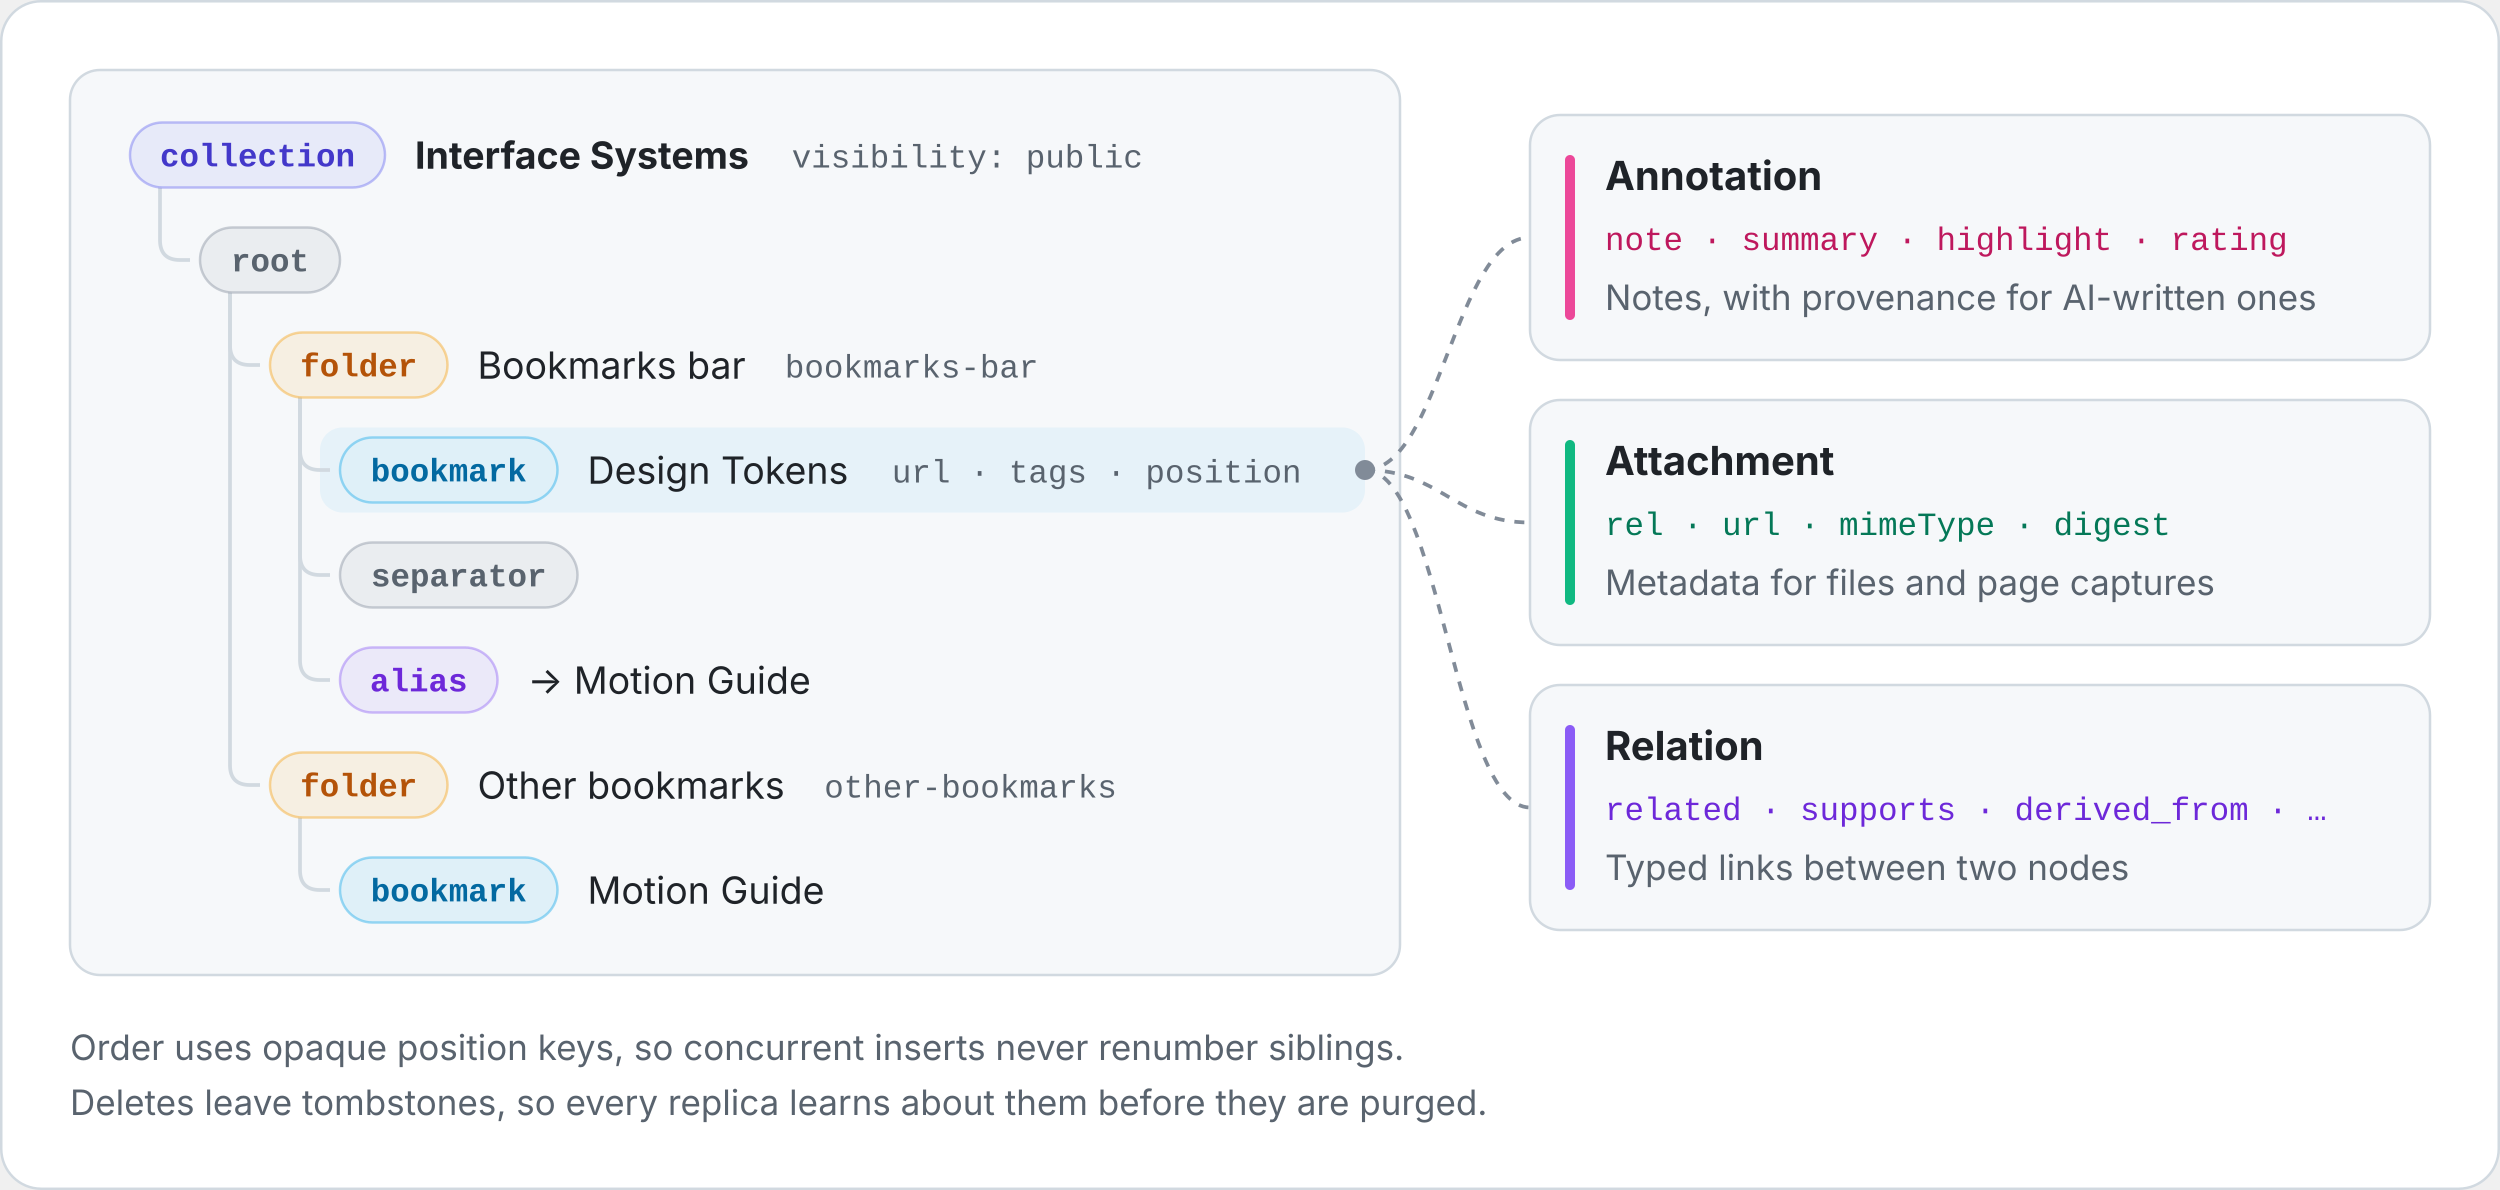
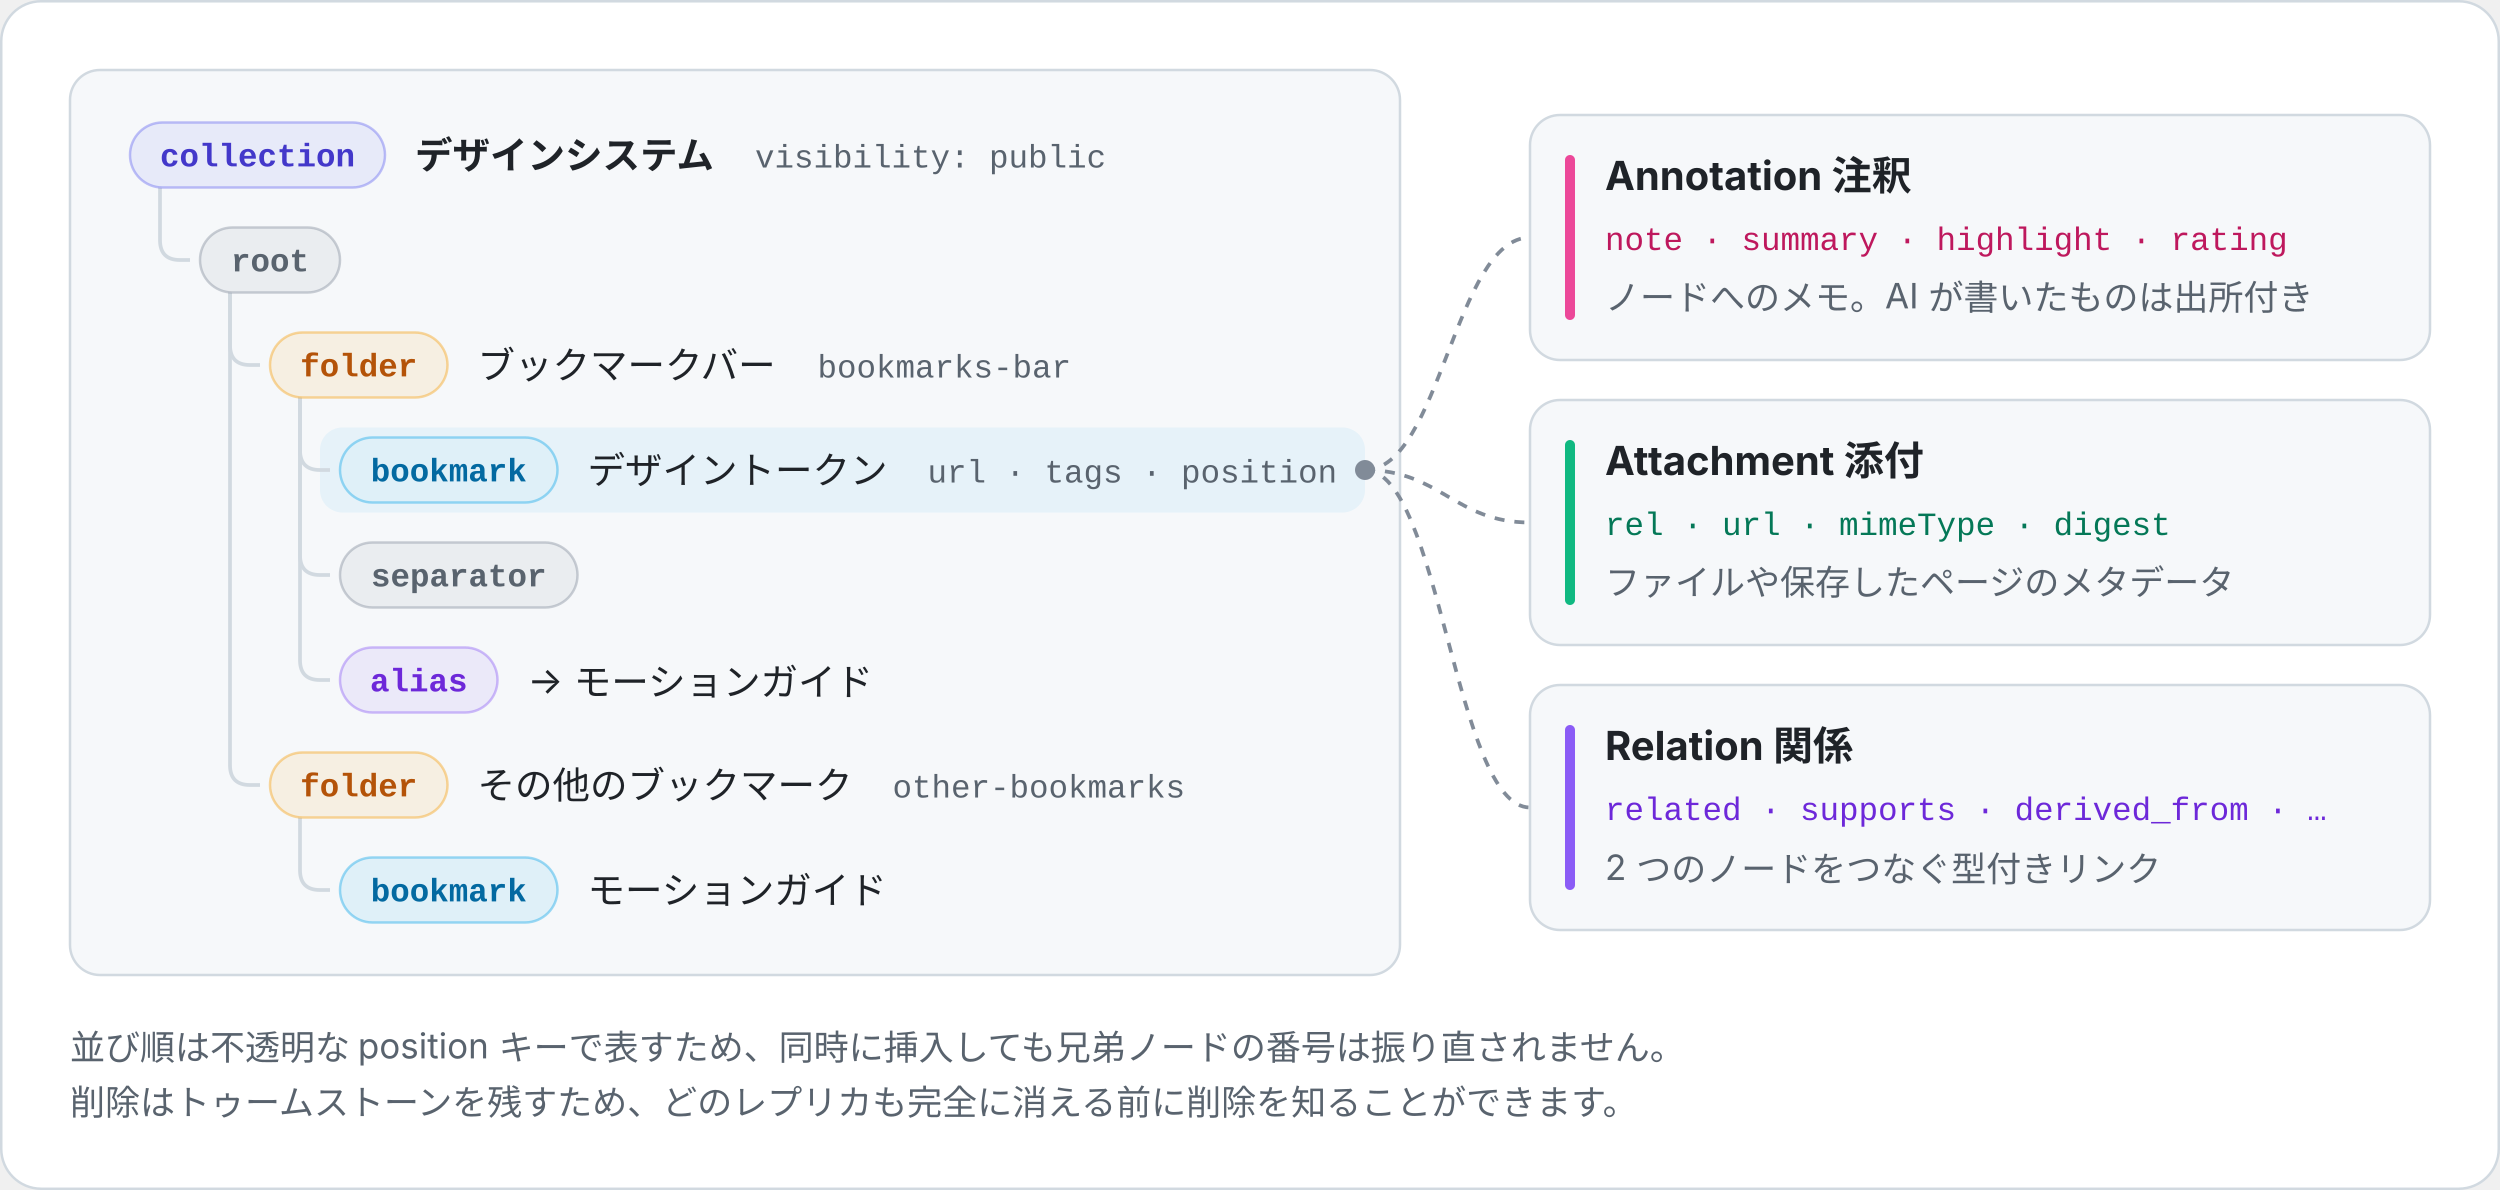
- <svg xmlns="http://www.w3.org/2000/svg" width="1000" height="476" viewBox="0 0 1000 476" role="img" aria-labelledby="title desc" xml:lang="en">
-   <style>text{font-family:Inter, 'Segoe UI', -apple-system, BlinkMacSystemFont, 'Helvetica Neue', Arial, 'PingFang SC', 'Hiragino Sans GB', 'Microsoft YaHei', 'Noto Sans CJK SC', sans-serif}.mono{font-family:ui-monospace, SFMono-Regular, Menlo, Consolas, 'Liberation Mono', monospace}</style>
+ <svg xmlns="http://www.w3.org/2000/svg" width="1000" height="476" viewBox="0 0 1000 476" role="img" aria-labelledby="title desc" xml:lang="ja">
+   <style>text{font-family:Inter, 'Segoe UI', -apple-system, BlinkMacSystemFont, 'Helvetica Neue', Arial, 'Hiragino Sans', 'Hiragino Kaku Gothic ProN', 'Yu Gothic', Meiryo, 'Noto Sans CJK JP', sans-serif}.mono{font-family:ui-monospace, SFMono-Regular, Menlo, Consolas, 'Liberation Mono', monospace}</style>
  <rect x="0.5" y="0.5" width="999" height="475" rx="16" fill="#ffffff" stroke="#d1d9e0" />
  <rect x="28" y="28" width="532" height="362" rx="12" fill="#f6f8fa" stroke="#d1d9e0" />
  <rect x="128" y="171" width="418" height="34" rx="9" fill="#0ea5e9" fill-opacity="0.07" />
  <path d="M64 75V96Q64 104 72 104H76" fill="none" stroke="#d1d9e0" stroke-width="1.5" />
  <path d="M92 117V138Q92 146 100 146H104" fill="none" stroke="#d1d9e0" stroke-width="1.5" />
  <path d="M120 159V180Q120 188 128 188H132" fill="none" stroke="#d1d9e0" stroke-width="1.5" />
  <path d="M120 159V222Q120 230 128 230H132" fill="none" stroke="#d1d9e0" stroke-width="1.5" />
  <path d="M120 159V264Q120 272 128 272H132" fill="none" stroke="#d1d9e0" stroke-width="1.5" />
  <path d="M92 117V306Q92 314 100 314H104" fill="none" stroke="#d1d9e0" stroke-width="1.5" />
  <path d="M120 327V348Q120 356 128 356H132" fill="none" stroke="#d1d9e0" stroke-width="1.5" />
  <rect x="52" y="49" width="102" height="26" rx="13" fill="#f6f8fa" />
  <rect x="52" y="49" width="102" height="26" rx="13" fill="#6366f1" fill-opacity="0.1" stroke="#6366f1" stroke-opacity="0.4" />
  <text x="103" y="66.55" font-size="13" font-weight="600" fill="#4338ca" text-anchor="middle" class="mono">collection</text>
-   <text x="166" y="67.5" font-size="15" font-weight="700" fill="#1f2328">Interface Systems</text>
-   <text x="316.7" y="67" font-size="13" fill="#59636e" class="mono">visibility: public</text>
+   <text x="166" y="67.5" font-size="15" font-weight="700" fill="#1f2328">デザインシステム</text>
+   <text x="302" y="67" font-size="13" fill="#59636e" class="mono">visibility: public</text>
  <rect x="80" y="91" width="56" height="26" rx="13" fill="#f6f8fa" />
  <rect x="80" y="91" width="56" height="26" rx="13" fill="#818b98" fill-opacity="0.1" stroke="#818b98" stroke-opacity="0.4" />
  <text x="108" y="108.55" font-size="13" font-weight="600" fill="#59636e" text-anchor="middle" class="mono">root</text>
  <rect x="108" y="133" width="71" height="26" rx="13" fill="#f6f8fa" />
  <rect x="108" y="133" width="71" height="26" rx="13" fill="#f59e0b" fill-opacity="0.1" stroke="#f59e0b" stroke-opacity="0.4" />
  <text x="143.5" y="150.55" font-size="13" font-weight="600" fill="#b45309" text-anchor="middle" class="mono">folder</text>
-   <text x="191" y="151.5" font-size="15" font-weight="400" fill="#1f2328">Bookmarks bar</text>
-   <text x="313.95" y="151" font-size="13" fill="#59636e" class="mono">bookmarks-bar</text>
+   <text x="191" y="151.5" font-size="15" font-weight="400" fill="#1f2328">ブックマークバー</text>
+   <text x="327" y="151" font-size="13" fill="#59636e" class="mono">bookmarks-bar</text>
  <rect x="136" y="175" width="87" height="26" rx="13" fill="#f6f8fa" />
  <rect x="136" y="175" width="87" height="26" rx="13" fill="#0ea5e9" fill-opacity="0.1" stroke="#0ea5e9" stroke-opacity="0.4" />
  <text x="179.5" y="192.55" font-size="13" font-weight="600" fill="#0369a1" text-anchor="middle" class="mono">bookmark</text>
-   <text x="235" y="193.5" font-size="15" font-weight="400" fill="#1f2328">Design Tokens</text>
-   <text x="356.75" y="193" font-size="13" fill="#59636e" class="mono">url · tags · position</text>
+   <text x="235" y="193.5" font-size="15" font-weight="400" fill="#1f2328">デザイントークン</text>
+   <text x="371" y="193" font-size="13" fill="#59636e" class="mono">url · tags · position</text>
  <rect x="136" y="217" width="95" height="26" rx="13" fill="#f6f8fa" />
  <rect x="136" y="217" width="95" height="26" rx="13" fill="#818b98" fill-opacity="0.1" stroke="#818b98" stroke-opacity="0.4" />
  <text x="183.5" y="234.55" font-size="13" font-weight="600" fill="#59636e" text-anchor="middle" class="mono">separator</text>
  <rect x="136" y="259" width="63" height="26" rx="13" fill="#f6f8fa" />
  <rect x="136" y="259" width="63" height="26" rx="13" fill="#8b5cf6" fill-opacity="0.1" stroke="#8b5cf6" stroke-opacity="0.4" />
  <text x="167.5" y="276.55" font-size="13" font-weight="600" fill="#6d28d9" text-anchor="middle" class="mono">alias</text>
-   <text x="211" y="277.5" font-size="15" font-weight="400" fill="#1f2328">→ Motion Guide</text>
+   <text x="211" y="277.5" font-size="15" font-weight="400" fill="#1f2328">→ モーションガイド</text>
  <rect x="108" y="301" width="71" height="26" rx="13" fill="#f6f8fa" />
  <rect x="108" y="301" width="71" height="26" rx="13" fill="#f59e0b" fill-opacity="0.1" stroke="#f59e0b" stroke-opacity="0.4" />
  <text x="143.5" y="318.55" font-size="13" font-weight="600" fill="#b45309" text-anchor="middle" class="mono">folder</text>
-   <text x="191" y="319.5" font-size="15" font-weight="400" fill="#1f2328">Other bookmarks</text>
-   <text x="329.7" y="319" font-size="13" fill="#59636e" class="mono">other-bookmarks</text>
+   <text x="191" y="319.5" font-size="15" font-weight="400" fill="#1f2328">その他のブックマーク</text>
+   <text x="357" y="319" font-size="13" fill="#59636e" class="mono">other-bookmarks</text>
  <rect x="136" y="343" width="87" height="26" rx="13" fill="#f6f8fa" />
  <rect x="136" y="343" width="87" height="26" rx="13" fill="#0ea5e9" fill-opacity="0.1" stroke="#0ea5e9" stroke-opacity="0.4" />
  <text x="179.5" y="360.55" font-size="13" font-weight="600" fill="#0369a1" text-anchor="middle" class="mono">bookmark</text>
-   <text x="235" y="361.5" font-size="15" font-weight="400" fill="#1f2328">Motion Guide</text>
+   <text x="235" y="361.5" font-size="15" font-weight="400" fill="#1f2328">モーションガイド</text>
  <path d="M546 188C576 188 582 95 612 95" fill="none" stroke="#818b98" stroke-width="1.5" stroke-dasharray="4 4" />
  <rect x="612" y="46" width="360" height="98" rx="12" fill="#f6f8fa" stroke="#d1d9e0" />
  <rect x="626" y="62" width="4" height="66" rx="2" fill="#ec4899" />
-   <text x="642" y="76" font-size="16" font-weight="700" fill="#1f2328">Annotation</text>
+   <text x="642" y="76" font-size="16" font-weight="700" fill="#1f2328">Annotation 注釈</text>
  <text x="642" y="100" font-size="13" fill="#be185d" class="mono">note · summary · highlight · rating</text>
-   <text x="642" y="124" font-size="14" fill="#59636e">Notes, with provenance for AI-written ones</text>
+   <text x="642" y="124" font-size="14" fill="#59636e">ノードへのメモ。AI が書いたものは出所付き</text>
  <path d="M546 188C576 188 582 209 612 209" fill="none" stroke="#818b98" stroke-width="1.5" stroke-dasharray="4 4" />
  <rect x="612" y="160" width="360" height="98" rx="12" fill="#f6f8fa" stroke="#d1d9e0" />
  <rect x="626" y="176" width="4" height="66" rx="2" fill="#10b981" />
-   <text x="642" y="190" font-size="16" font-weight="700" fill="#1f2328">Attachment</text>
+   <text x="642" y="190" font-size="16" font-weight="700" fill="#1f2328">Attachment 添付</text>
  <text x="642" y="214" font-size="13" fill="#047857" class="mono">rel · url · mimeType · digest</text>
-   <text x="642" y="238" font-size="14" fill="#59636e">Metadata for files and page captures</text>
+   <text x="642" y="238" font-size="14" fill="#59636e">ファイルや保存したページのメタデータ</text>
  <path d="M546 188C576 188 582 323 612 323" fill="none" stroke="#818b98" stroke-width="1.5" stroke-dasharray="4 4" />
  <rect x="612" y="274" width="360" height="98" rx="12" fill="#f6f8fa" stroke="#d1d9e0" />
  <rect x="626" y="290" width="4" height="66" rx="2" fill="#8b5cf6" />
-   <text x="642" y="304" font-size="16" font-weight="700" fill="#1f2328">Relation</text>
+   <text x="642" y="304" font-size="16" font-weight="700" fill="#1f2328">Relation 関係</text>
  <text x="642" y="328" font-size="13" fill="#6d28d9" class="mono">related · supports · derived_from · …</text>
-   <text x="642" y="352" font-size="14" fill="#59636e">Typed links between two nodes</text>
+   <text x="642" y="352" font-size="14" fill="#59636e">2 つのノードをつなぐ型付きリンク</text>
  <circle cx="546" cy="188" r="4" fill="#818b98" />
-   <text x="28" y="424" font-size="14" fill="#59636e">Order uses opaque position keys, so concurrent inserts never renumber siblings.</text>
-   <text x="28" y="446" font-size="14" fill="#59636e">Deletes leave tombstones, so every replica learns about them before they are purged.</text>
+   <text x="28" y="424" font-size="14" fill="#59636e">並び順は不透明な position キーで表すため、同時に挿入しても兄弟ノードの番号は振り直されません。</text>
+   <text x="28" y="446" font-size="14" fill="#59636e">削除はトゥームストーンを残すため、どのレプリカも完全に消える前に削除を知ることができます。</text>
</svg>
